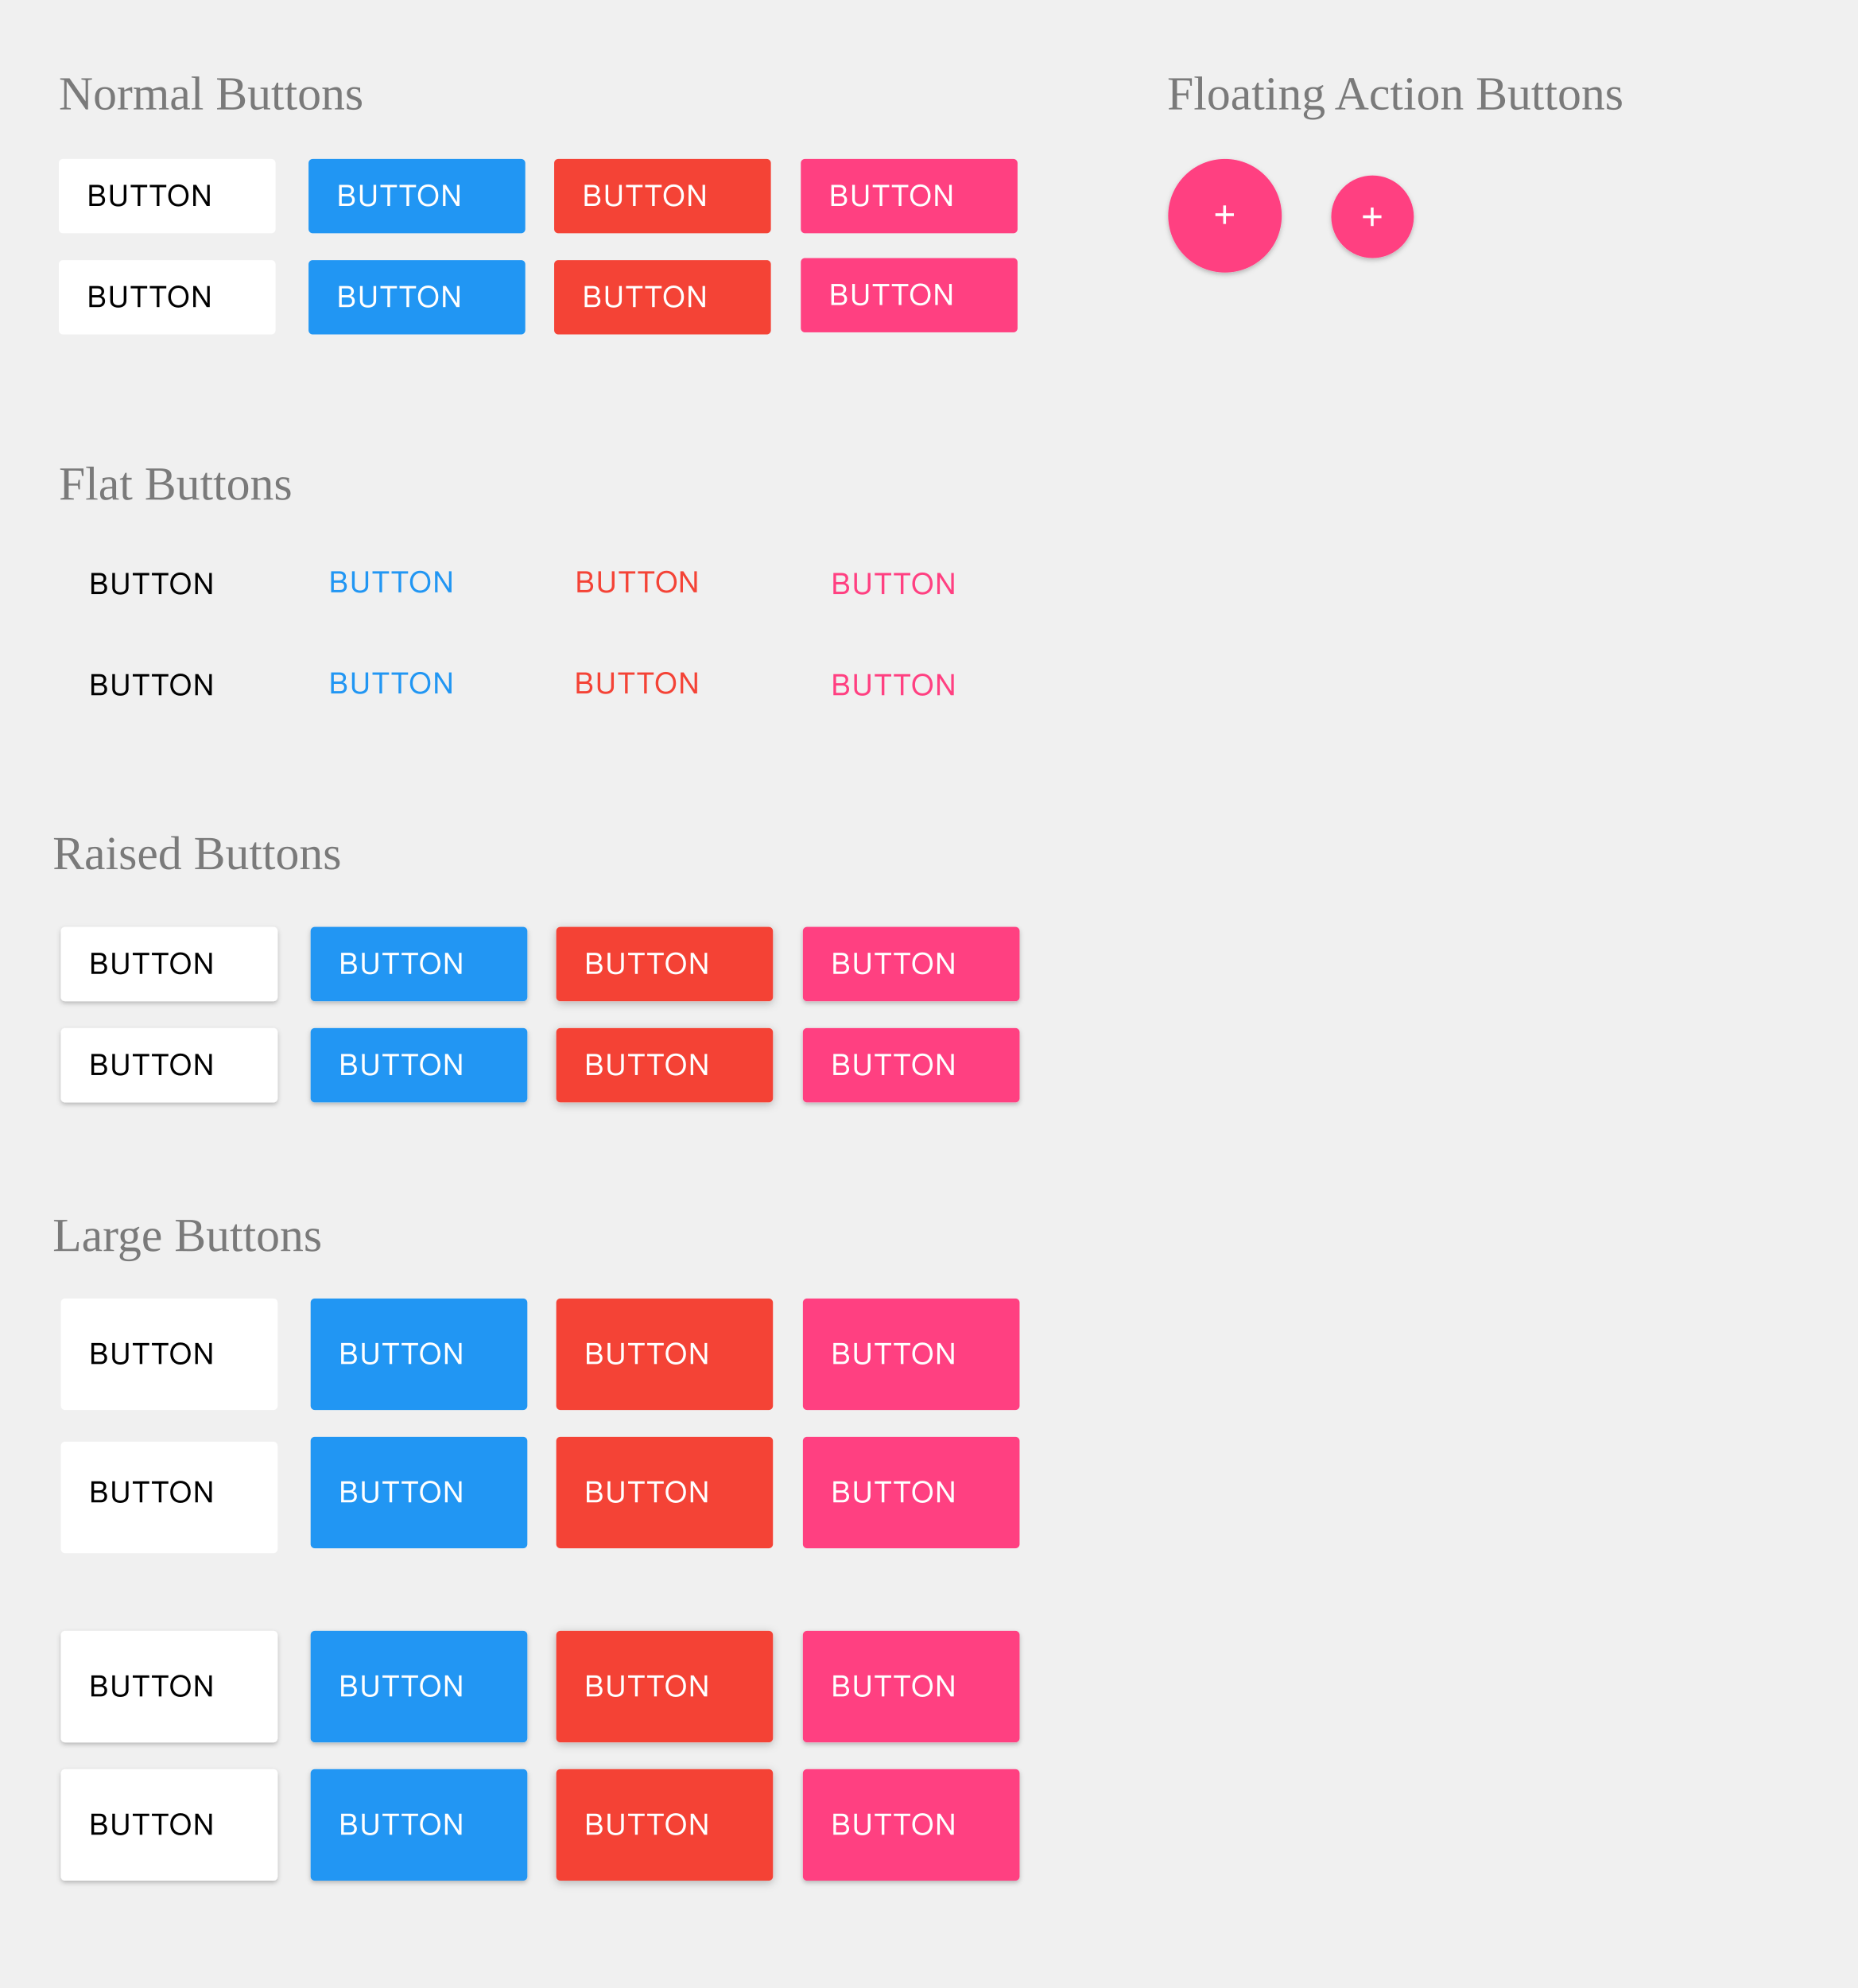
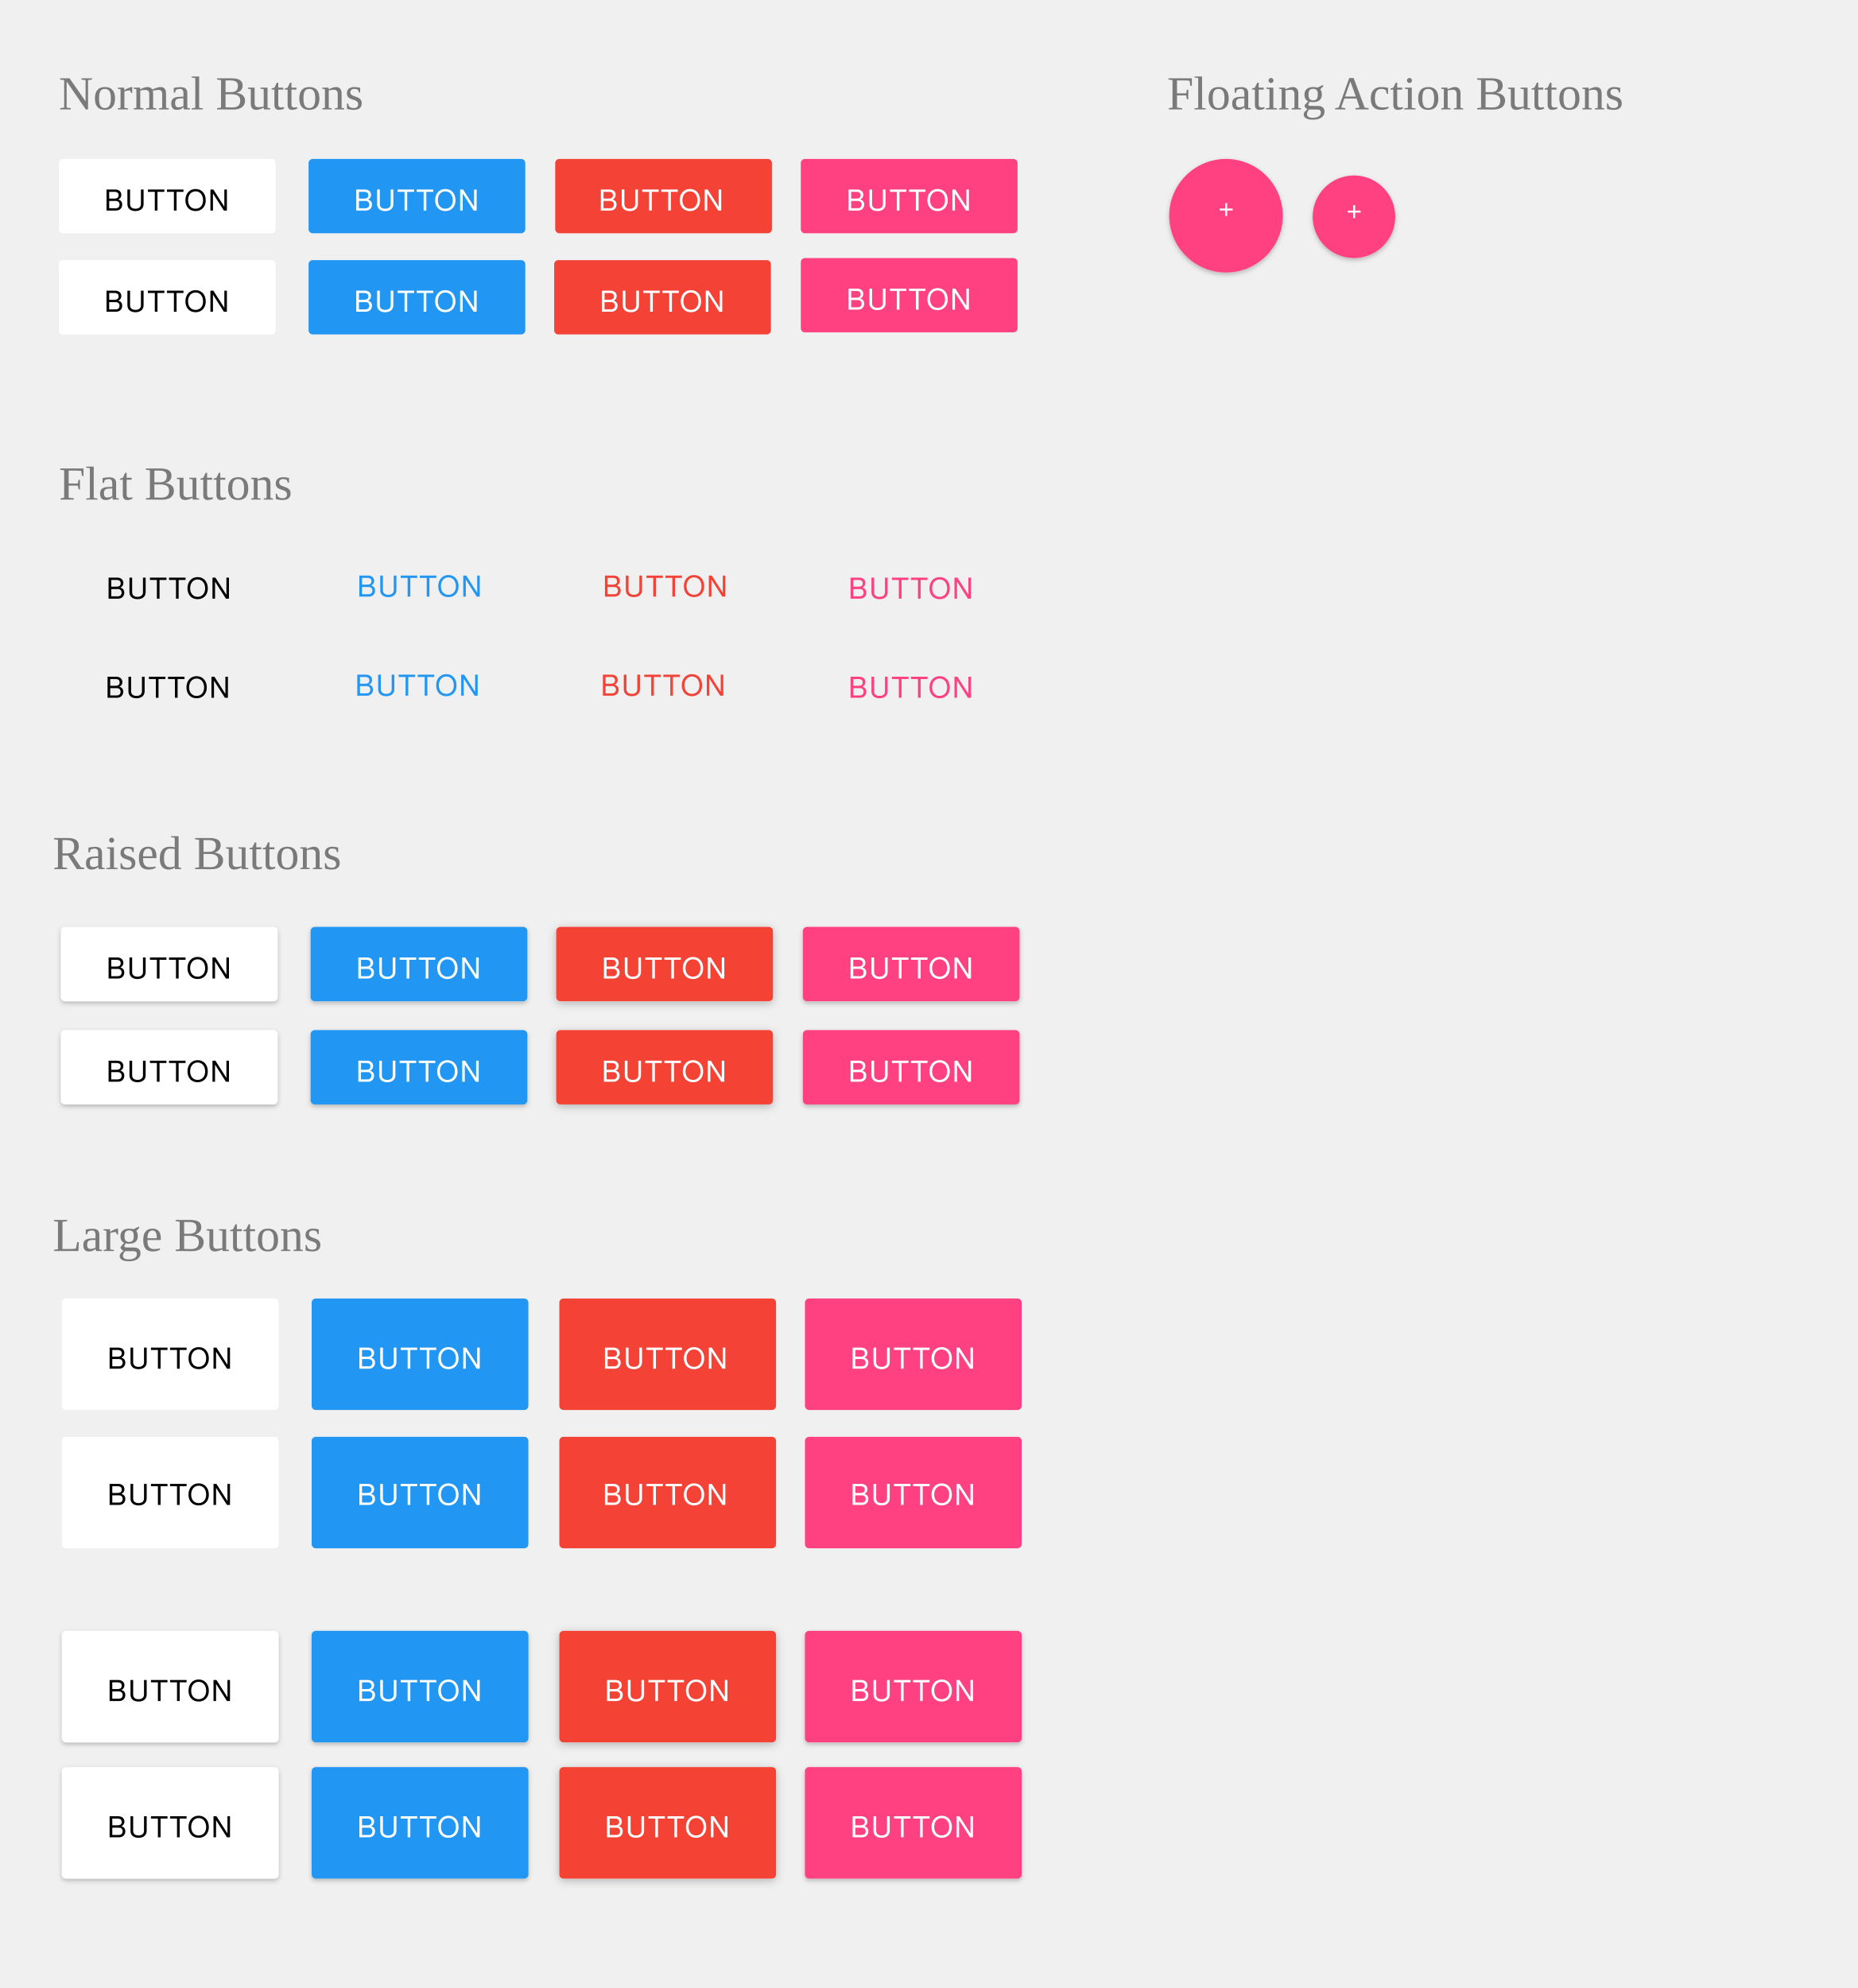
<svg xmlns="http://www.w3.org/2000/svg" width="900px" height="963px" viewBox="0 0 900 963" version="1.1">
  <defs>
    <filter x="-50%" y="-50%" width="200%" height="200%" filterUnits="objectBoundingBox" id="filter-1">
      <feOffset dx="0" dy="1" in="SourceAlpha" result="shadowOffsetOuter1" />
      <feGaussianBlur stdDeviation="1.5" in="shadowOffsetOuter1" result="shadowBlurOuter1" />
      <feColorMatrix values="0 0 0 0 0   0 0 0 0 0   0 0 0 0 0  0 0 0 0.084 0" in="shadowBlurOuter1" type="matrix" result="shadowMatrixOuter1" />
      <feOffset dx="0" dy="1" in="SourceAlpha" result="shadowOffsetOuter2" />
      <feGaussianBlur stdDeviation="1" in="shadowOffsetOuter2" result="shadowBlurOuter2" />
      <feColorMatrix values="0 0 0 0 0   0 0 0 0 0   0 0 0 0 0  0 0 0 0.168 0" in="shadowBlurOuter2" type="matrix" result="shadowMatrixOuter2" />
      <feMerge>
        <feMergeNode in="shadowMatrixOuter1" />
        <feMergeNode in="shadowMatrixOuter2" />
        <feMergeNode in="SourceGraphic" />
      </feMerge>
    </filter>
    <filter x="-50%" y="-50%" width="200%" height="200%" filterUnits="objectBoundingBox" id="filter-2">
      <feOffset dx="0" dy="1" in="SourceAlpha" result="shadowOffsetOuter1" />
      <feGaussianBlur stdDeviation="2" in="shadowOffsetOuter1" result="shadowBlurOuter1" />
      <feColorMatrix values="0 0 0 0 0   0 0 0 0 0   0 0 0 0 0  0 0 0 0.259 0" in="shadowBlurOuter1" type="matrix" result="shadowMatrixOuter1" />
      <feMerge>
        <feMergeNode in="shadowMatrixOuter1" />
        <feMergeNode in="SourceGraphic" />
      </feMerge>
    </filter>
    <filter x="-50%" y="-50%" width="200%" height="200%" filterUnits="objectBoundingBox" id="filter-3">
      <feOffset dx="0" dy="1" in="SourceAlpha" result="shadowOffsetOuter1" />
      <feGaussianBlur stdDeviation="1.5" in="shadowOffsetOuter1" result="shadowBlurOuter1" />
      <feColorMatrix values="0 0 0 0 0   0 0 0 0 0   0 0 0 0 0  0 0 0 0.084 0" in="shadowBlurOuter1" type="matrix" result="shadowMatrixOuter1" />
      <feOffset dx="0" dy="1" in="SourceAlpha" result="shadowOffsetOuter2" />
      <feGaussianBlur stdDeviation="1" in="shadowOffsetOuter2" result="shadowBlurOuter2" />
      <feColorMatrix values="0 0 0 0 0   0 0 0 0 0   0 0 0 0 0  0 0 0 0.168 0" in="shadowBlurOuter2" type="matrix" result="shadowMatrixOuter2" />
      <feMerge>
        <feMergeNode in="shadowMatrixOuter1" />
        <feMergeNode in="shadowMatrixOuter2" />
        <feMergeNode in="SourceGraphic" />
      </feMerge>
    </filter>
    <filter x="-50%" y="-50%" width="200%" height="200%" filterUnits="objectBoundingBox" id="filter-4">
      <feOffset dx="0" dy="1" in="SourceAlpha" result="shadowOffsetOuter1" />
      <feGaussianBlur stdDeviation="1.5" in="shadowOffsetOuter1" result="shadowBlurOuter1" />
      <feColorMatrix values="0 0 0 0 0   0 0 0 0 0   0 0 0 0 0  0 0 0 0.084 0" in="shadowBlurOuter1" type="matrix" result="shadowMatrixOuter1" />
      <feOffset dx="0" dy="1" in="SourceAlpha" result="shadowOffsetOuter2" />
      <feGaussianBlur stdDeviation="1" in="shadowOffsetOuter2" result="shadowBlurOuter2" />
      <feColorMatrix values="0 0 0 0 0   0 0 0 0 0   0 0 0 0 0  0 0 0 0.168 0" in="shadowBlurOuter2" type="matrix" result="shadowMatrixOuter2" />
      <feMerge>
        <feMergeNode in="shadowMatrixOuter1" />
        <feMergeNode in="shadowMatrixOuter2" />
        <feMergeNode in="SourceGraphic" />
      </feMerge>
    </filter>
    <filter x="-50%" y="-50%" width="200%" height="200%" filterUnits="objectBoundingBox" id="filter-5">
      <feOffset dx="0" dy="1" in="SourceAlpha" result="shadowOffsetOuter1" />
+       <feGaussianBlur stdDeviation="1.5" in="shadowOffsetOuter1" result="shadowBlurOuter1" />
+       <feColorMatrix values="0 0 0 0 0   0 0 0 0 0   0 0 0 0 0  0 0 0 0.084 0" in="shadowBlurOuter1" type="matrix" result="shadowMatrixOuter1" />
+       <feOffset dx="0" dy="1" in="SourceAlpha" result="shadowOffsetOuter2" />
+       <feGaussianBlur stdDeviation="1" in="shadowOffsetOuter2" result="shadowBlurOuter2" />
+       <feColorMatrix values="0 0 0 0 0   0 0 0 0 0   0 0 0 0 0  0 0 0 0.168 0" in="shadowBlurOuter2" type="matrix" result="shadowMatrixOuter2" />
+       <feMerge>
+         <feMergeNode in="shadowMatrixOuter1" />
+         <feMergeNode in="shadowMatrixOuter2" />
+         <feMergeNode in="SourceGraphic" />
+       </feMerge>
+     </filter>
+     <filter x="-50%" y="-50%" width="200%" height="200%" filterUnits="objectBoundingBox" id="filter-6">
+       <feOffset dx="0" dy="1" in="SourceAlpha" result="shadowOffsetOuter1" />
      <feGaussianBlur stdDeviation="2" in="shadowOffsetOuter1" result="shadowBlurOuter1" />
      <feColorMatrix values="0 0 0 0 0   0 0 0 0 0   0 0 0 0 0  0 0 0 0.259 0" in="shadowBlurOuter1" type="matrix" result="shadowMatrixOuter1" />
      <feMerge>
        <feMergeNode in="shadowMatrixOuter1" />
-         <feMergeNode in="SourceGraphic" />
-       </feMerge>
-     </filter>
-     <filter x="-50%" y="-50%" width="200%" height="200%" filterUnits="objectBoundingBox" id="filter-6">
-       <feOffset dx="0" dy="1" in="SourceAlpha" result="shadowOffsetOuter1" />
-       <feGaussianBlur stdDeviation="1.5" in="shadowOffsetOuter1" result="shadowBlurOuter1" />
-       <feColorMatrix values="0 0 0 0 0   0 0 0 0 0   0 0 0 0 0  0 0 0 0.084 0" in="shadowBlurOuter1" type="matrix" result="shadowMatrixOuter1" />
-       <feOffset dx="0" dy="1" in="SourceAlpha" result="shadowOffsetOuter2" />
-       <feGaussianBlur stdDeviation="1" in="shadowOffsetOuter2" result="shadowBlurOuter2" />
-       <feColorMatrix values="0 0 0 0 0   0 0 0 0 0   0 0 0 0 0  0 0 0 0.168 0" in="shadowBlurOuter2" type="matrix" result="shadowMatrixOuter2" />
-       <feMerge>
-         <feMergeNode in="shadowMatrixOuter1" />
-         <feMergeNode in="shadowMatrixOuter2" />
        <feMergeNode in="SourceGraphic" />
      </feMerge>
    </filter>
    <filter x="-50%" y="-50%" width="200%" height="200%" filterUnits="objectBoundingBox" id="filter-7">
      <feOffset dx="0" dy="1" in="SourceAlpha" result="shadowOffsetOuter1" />
      <feGaussianBlur stdDeviation="1.5" in="shadowOffsetOuter1" result="shadowBlurOuter1" />
      <feColorMatrix values="0 0 0 0 0   0 0 0 0 0   0 0 0 0 0  0 0 0 0.084 0" in="shadowBlurOuter1" type="matrix" result="shadowMatrixOuter1" />
      <feOffset dx="0" dy="1" in="SourceAlpha" result="shadowOffsetOuter2" />
      <feGaussianBlur stdDeviation="1" in="shadowOffsetOuter2" result="shadowBlurOuter2" />
      <feColorMatrix values="0 0 0 0 0   0 0 0 0 0   0 0 0 0 0  0 0 0 0.168 0" in="shadowBlurOuter2" type="matrix" result="shadowMatrixOuter2" />
      <feMerge>
        <feMergeNode in="shadowMatrixOuter1" />
        <feMergeNode in="shadowMatrixOuter2" />
        <feMergeNode in="SourceGraphic" />
      </feMerge>
    </filter>
    <filter x="-50%" y="-50%" width="200%" height="200%" filterUnits="objectBoundingBox" id="filter-8">
      <feOffset dx="0" dy="1" in="SourceAlpha" result="shadowOffsetOuter1" />
      <feGaussianBlur stdDeviation="1.5" in="shadowOffsetOuter1" result="shadowBlurOuter1" />
      <feColorMatrix values="0 0 0 0 0   0 0 0 0 0   0 0 0 0 0  0 0 0 0.084 0" in="shadowBlurOuter1" type="matrix" result="shadowMatrixOuter1" />
      <feOffset dx="0" dy="1" in="SourceAlpha" result="shadowOffsetOuter2" />
      <feGaussianBlur stdDeviation="1" in="shadowOffsetOuter2" result="shadowBlurOuter2" />
      <feColorMatrix values="0 0 0 0 0   0 0 0 0 0   0 0 0 0 0  0 0 0 0.168 0" in="shadowBlurOuter2" type="matrix" result="shadowMatrixOuter2" />
      <feMerge>
        <feMergeNode in="shadowMatrixOuter1" />
        <feMergeNode in="shadowMatrixOuter2" />
        <feMergeNode in="SourceGraphic" />
      </feMerge>
    </filter>
    <filter x="-50%" y="-50%" width="200%" height="200%" filterUnits="objectBoundingBox" id="filter-9">
      <feOffset dx="0" dy="1" in="SourceAlpha" result="shadowOffsetOuter1" />
      <feGaussianBlur stdDeviation="1.5" in="shadowOffsetOuter1" result="shadowBlurOuter1" />
      <feColorMatrix values="0 0 0 0 0   0 0 0 0 0   0 0 0 0 0  0 0 0 0.084 0" in="shadowBlurOuter1" type="matrix" result="shadowMatrixOuter1" />
      <feOffset dx="0" dy="1" in="SourceAlpha" result="shadowOffsetOuter2" />
      <feGaussianBlur stdDeviation="1" in="shadowOffsetOuter2" result="shadowBlurOuter2" />
      <feColorMatrix values="0 0 0 0 0   0 0 0 0 0   0 0 0 0 0  0 0 0 0.168 0" in="shadowBlurOuter2" type="matrix" result="shadowMatrixOuter2" />
      <feMerge>
        <feMergeNode in="shadowMatrixOuter1" />
        <feMergeNode in="shadowMatrixOuter2" />
        <feMergeNode in="SourceGraphic" />
      </feMerge>
    </filter>
    <filter x="-50%" y="-50%" width="200%" height="200%" filterUnits="objectBoundingBox" id="filter-10">
      <feOffset dx="0" dy="1" in="SourceAlpha" result="shadowOffsetOuter1" />
      <feGaussianBlur stdDeviation="2" in="shadowOffsetOuter1" result="shadowBlurOuter1" />
      <feColorMatrix values="0 0 0 0 0   0 0 0 0 0   0 0 0 0 0  0 0 0 0.259 0" in="shadowBlurOuter1" type="matrix" result="shadowMatrixOuter1" />
      <feMerge>
        <feMergeNode in="shadowMatrixOuter1" />
        <feMergeNode in="SourceGraphic" />
      </feMerge>
    </filter>
    <filter x="-50%" y="-50%" width="200%" height="200%" filterUnits="objectBoundingBox" id="filter-11">
      <feOffset dx="0" dy="1" in="SourceAlpha" result="shadowOffsetOuter1" />
      <feGaussianBlur stdDeviation="1.5" in="shadowOffsetOuter1" result="shadowBlurOuter1" />
      <feColorMatrix values="0 0 0 0 0   0 0 0 0 0   0 0 0 0 0  0 0 0 0.084 0" in="shadowBlurOuter1" type="matrix" result="shadowMatrixOuter1" />
      <feOffset dx="0" dy="1" in="SourceAlpha" result="shadowOffsetOuter2" />
      <feGaussianBlur stdDeviation="1" in="shadowOffsetOuter2" result="shadowBlurOuter2" />
      <feColorMatrix values="0 0 0 0 0   0 0 0 0 0   0 0 0 0 0  0 0 0 0.168 0" in="shadowBlurOuter2" type="matrix" result="shadowMatrixOuter2" />
      <feMerge>
        <feMergeNode in="shadowMatrixOuter1" />
        <feMergeNode in="shadowMatrixOuter2" />
        <feMergeNode in="SourceGraphic" />
      </feMerge>
    </filter>
    <filter x="-50%" y="-50%" width="200%" height="200%" filterUnits="objectBoundingBox" id="filter-12">
      <feOffset dx="0" dy="1" in="SourceAlpha" result="shadowOffsetOuter1" />
      <feGaussianBlur stdDeviation="1.5" in="shadowOffsetOuter1" result="shadowBlurOuter1" />
      <feColorMatrix values="0 0 0 0 0   0 0 0 0 0   0 0 0 0 0  0 0 0 0.084 0" in="shadowBlurOuter1" type="matrix" result="shadowMatrixOuter1" />
      <feOffset dx="0" dy="1" in="SourceAlpha" result="shadowOffsetOuter2" />
      <feGaussianBlur stdDeviation="1" in="shadowOffsetOuter2" result="shadowBlurOuter2" />
      <feColorMatrix values="0 0 0 0 0   0 0 0 0 0   0 0 0 0 0  0 0 0 0.168 0" in="shadowBlurOuter2" type="matrix" result="shadowMatrixOuter2" />
      <feMerge>
        <feMergeNode in="shadowMatrixOuter1" />
        <feMergeNode in="shadowMatrixOuter2" />
        <feMergeNode in="SourceGraphic" />
      </feMerge>
    </filter>
    <filter x="-50%" y="-50%" width="200%" height="200%" filterUnits="objectBoundingBox" id="filter-13">
      <feOffset dx="0" dy="1" in="SourceAlpha" result="shadowOffsetOuter1" />
      <feGaussianBlur stdDeviation="1.5" in="shadowOffsetOuter1" result="shadowBlurOuter1" />
      <feColorMatrix values="0 0 0 0 0   0 0 0 0 0   0 0 0 0 0  0 0 0 0.084 0" in="shadowBlurOuter1" type="matrix" result="shadowMatrixOuter1" />
      <feOffset dx="0" dy="1" in="SourceAlpha" result="shadowOffsetOuter2" />
      <feGaussianBlur stdDeviation="1" in="shadowOffsetOuter2" result="shadowBlurOuter2" />
      <feColorMatrix values="0 0 0 0 0   0 0 0 0 0   0 0 0 0 0  0 0 0 0.168 0" in="shadowBlurOuter2" type="matrix" result="shadowMatrixOuter2" />
      <feMerge>
        <feMergeNode in="shadowMatrixOuter1" />
        <feMergeNode in="shadowMatrixOuter2" />
        <feMergeNode in="SourceGraphic" />
      </feMerge>
    </filter>
    <filter x="-50%" y="-50%" width="200%" height="200%" filterUnits="objectBoundingBox" id="filter-14">
      <feOffset dx="0" dy="1" in="SourceAlpha" result="shadowOffsetOuter1" />
      <feGaussianBlur stdDeviation="2" in="shadowOffsetOuter1" result="shadowBlurOuter1" />
      <feColorMatrix values="0 0 0 0 0   0 0 0 0 0   0 0 0 0 0  0 0 0 0.259 0" in="shadowBlurOuter1" type="matrix" result="shadowMatrixOuter1" />
      <feMerge>
        <feMergeNode in="shadowMatrixOuter1" />
        <feMergeNode in="SourceGraphic" />
      </feMerge>
    </filter>
    <filter x="-50%" y="-50%" width="200%" height="200%" filterUnits="objectBoundingBox" id="filter-15">
      <feOffset dx="0" dy="1" in="SourceAlpha" result="shadowOffsetOuter1" />
      <feGaussianBlur stdDeviation="1.5" in="shadowOffsetOuter1" result="shadowBlurOuter1" />
      <feColorMatrix values="0 0 0 0 0   0 0 0 0 0   0 0 0 0 0  0 0 0 0.084 0" in="shadowBlurOuter1" type="matrix" result="shadowMatrixOuter1" />
      <feOffset dx="0" dy="1" in="SourceAlpha" result="shadowOffsetOuter2" />
      <feGaussianBlur stdDeviation="1" in="shadowOffsetOuter2" result="shadowBlurOuter2" />
      <feColorMatrix values="0 0 0 0 0   0 0 0 0 0   0 0 0 0 0  0 0 0 0.168 0" in="shadowBlurOuter2" type="matrix" result="shadowMatrixOuter2" />
      <feMerge>
        <feMergeNode in="shadowMatrixOuter1" />
        <feMergeNode in="shadowMatrixOuter2" />
        <feMergeNode in="SourceGraphic" />
      </feMerge>
    </filter>
    <filter x="-50%" y="-50%" width="200%" height="200%" filterUnits="objectBoundingBox" id="filter-16">
      <feOffset dx="0" dy="1" in="SourceAlpha" result="shadowOffsetOuter1" />
      <feGaussianBlur stdDeviation="1.5" in="shadowOffsetOuter1" result="shadowBlurOuter1" />
      <feColorMatrix values="0 0 0 0 0   0 0 0 0 0   0 0 0 0 0  0 0 0 0.084 0" in="shadowBlurOuter1" type="matrix" result="shadowMatrixOuter1" />
      <feOffset dx="0" dy="1" in="SourceAlpha" result="shadowOffsetOuter2" />
      <feGaussianBlur stdDeviation="1" in="shadowOffsetOuter2" result="shadowBlurOuter2" />
      <feColorMatrix values="0 0 0 0 0   0 0 0 0 0   0 0 0 0 0  0 0 0 0.168 0" in="shadowBlurOuter2" type="matrix" result="shadowMatrixOuter2" />
      <feMerge>
        <feMergeNode in="shadowMatrixOuter1" />
        <feMergeNode in="shadowMatrixOuter2" />
        <feMergeNode in="SourceGraphic" />
      </feMerge>
    </filter>
    <filter x="-50%" y="-50%" width="200%" height="200%" filterUnits="objectBoundingBox" id="filter-17">
      <feOffset dx="0" dy="1" in="SourceAlpha" result="shadowOffsetOuter1" />
      <feGaussianBlur stdDeviation="1.5" in="shadowOffsetOuter1" result="shadowBlurOuter1" />
      <feColorMatrix values="0 0 0 0 0   0 0 0 0 0   0 0 0 0 0  0 0 0 0.084 0" in="shadowBlurOuter1" type="matrix" result="shadowMatrixOuter1" />
      <feOffset dx="0" dy="1" in="SourceAlpha" result="shadowOffsetOuter2" />
      <feGaussianBlur stdDeviation="1" in="shadowOffsetOuter2" result="shadowBlurOuter2" />
      <feColorMatrix values="0 0 0 0 0   0 0 0 0 0   0 0 0 0 0  0 0 0 0.168 0" in="shadowBlurOuter2" type="matrix" result="shadowMatrixOuter2" />
      <feMerge>
        <feMergeNode in="shadowMatrixOuter1" />
        <feMergeNode in="shadowMatrixOuter2" />
        <feMergeNode in="SourceGraphic" />
      </feMerge>
    </filter>
    <filter x="-50%" y="-50%" width="200%" height="200%" filterUnits="objectBoundingBox" id="filter-18">
      <feOffset dx="0" dy="1" in="SourceAlpha" result="shadowOffsetOuter1" />
      <feGaussianBlur stdDeviation="1.5" in="shadowOffsetOuter1" result="shadowBlurOuter1" />
      <feColorMatrix values="0 0 0 0 0   0 0 0 0 0   0 0 0 0 0  0 0 0 0.084 0" in="shadowBlurOuter1" type="matrix" result="shadowMatrixOuter1" />
      <feOffset dx="0" dy="1" in="SourceAlpha" result="shadowOffsetOuter2" />
      <feGaussianBlur stdDeviation="1" in="shadowOffsetOuter2" result="shadowBlurOuter2" />
      <feColorMatrix values="0 0 0 0 0   0 0 0 0 0   0 0 0 0 0  0 0 0 0.168 0" in="shadowBlurOuter2" type="matrix" result="shadowMatrixOuter2" />
      <feMerge>
        <feMergeNode in="shadowMatrixOuter1" />
        <feMergeNode in="shadowMatrixOuter2" />
        <feMergeNode in="SourceGraphic" />
      </feMerge>
    </filter>
  </defs>
  <g id="Shared-Components" stroke="none" stroke-width="1" fill="none" fill-rule="evenodd">
    <g id="Buttons">
-       <g id="MUI-&gt;-btn-raised-accent-[large]-(disabled)" transform="translate(389, 857)">
+       <g id="MUI-&gt;-btn-raised-accent-[large]-(disabled)" transform="translate(390, 856)">
        <rect id="Button-background" fill="#FF4081" filter="url(#filter-1)" x="0" y="0" width="105" height="54" rx="2" />
        <text id="BUTTON" font-family="Helvetica Neue" font-size="14" font-weight="420" line-spacing="14" letter-spacing="0.7" fill="#FFFFFF">
-           <tspan x="13.678" y="31.76">BUTTON</tspan>
-         </text>
-       </g>
-       <g id="MUI-&gt;-btn-raised-danger-[large]-(disabled)" transform="translate(269.5, 857)">
+           <tspan x="22" y="34">BUTTON</tspan>
+         </text>
+       </g>
+       <g id="MUI-&gt;-btn-raised-danger-[large]-(disabled)" transform="translate(271, 856)">
        <rect id="Button-background" fill="#F44336" filter="url(#filter-2)" x="0" y="0" width="105" height="54" rx="2" />
        <text id="BUTTON" font-family="Helvetica Neue" font-size="14" font-weight="420" line-spacing="14" letter-spacing="0.7" fill="#FFFFFF">
-           <tspan x="13.678" y="31.76">BUTTON</tspan>
-         </text>
-       </g>
-       <g id="MUI-&gt;-btn-raised-primary-[large]-(disabled)" transform="translate(150.5, 857)">
+           <tspan x="22" y="34">BUTTON</tspan>
+         </text>
+       </g>
+       <g id="MUI-&gt;-btn-raised-primary-[large]-(disabled)" transform="translate(151, 856)">
        <rect id="Button-background" fill="#2196F3" filter="url(#filter-3)" x="0" y="0" width="105" height="54" rx="2" />
        <text id="BUTTON" font-family="Helvetica Neue" font-size="14" font-weight="420" line-spacing="14" letter-spacing="0.7" fill="#FFFFFF">
-           <tspan x="13.678" y="31.76">BUTTON</tspan>
-         </text>
-       </g>
-       <g id="MUI-&gt;-btn-raised-default-[large]-(disabled)" transform="translate(29.5, 857)">
+           <tspan x="22" y="34">BUTTON</tspan>
+         </text>
+       </g>
+       <g id="MUI-&gt;-btn-raised-default-[large]-(disabled)" transform="translate(30, 856)">
        <rect id="Button-background" fill="#FFFFFF" filter="url(#filter-4)" x="0" y="0" width="105" height="54" rx="2" />
        <text id="BUTTON" font-family="Helvetica Neue" font-size="14" font-weight="420" line-spacing="14" letter-spacing="0.7" fill="#000000">
-           <tspan x="13.678" y="31.76">BUTTON</tspan>
-         </text>
-       </g>
-       <g id="MUI-&gt;-btn-raised-danger-[large]" transform="translate(269.5, 790)">
-         <rect id="Button-background" fill="#F44336" filter="url(#filter-5)" x="0" y="0" width="105" height="54" rx="2" />
-         <text id="BUTTON" font-family="Helvetica Neue" font-size="14" font-weight="420" line-spacing="14" letter-spacing="0.7" fill="#FFFFFF">
-           <tspan x="13.678" y="31.76">BUTTON</tspan>
-         </text>
-       </g>
-       <g id="MUI-&gt;-btn-raised-accent-[large]" transform="translate(389, 790)">
-         <rect id="Button-background" fill="#FF4081" filter="url(#filter-6)" x="0" y="0" width="105" height="54" rx="2" />
-         <text id="BUTTON" font-family="Helvetica Neue" font-size="14" font-weight="420" line-spacing="14" letter-spacing="0.7" fill="#FFFFFF">
-           <tspan x="13.678" y="31.76">BUTTON</tspan>
-         </text>
-       </g>
-       <g id="MUI-&gt;-btn-raised-primary-[large]" transform="translate(150.5, 790)">
+           <tspan x="22" y="34">BUTTON</tspan>
+         </text>
+       </g>
+       <g id="MUI-&gt;-btn-raised-accent-[large]" transform="translate(390, 790)">
+         <rect id="Button-background" fill="#FF4081" filter="url(#filter-5)" x="0" y="0" width="105" height="54" rx="2" />
+         <text id="BUTTON" font-family="Helvetica Neue" font-size="14" font-weight="420" line-spacing="14" letter-spacing="0.7" fill="#FFFFFF">
+           <tspan x="22" y="34">BUTTON</tspan>
+         </text>
+       </g>
+       <g id="MUI-&gt;-btn-raised-danger-[large]" transform="translate(271, 790)">
+         <rect id="Button-background" fill="#F44336" filter="url(#filter-6)" x="0" y="0" width="105" height="54" rx="2" />
+         <text id="BUTTON" font-family="Helvetica Neue" font-size="14" font-weight="420" line-spacing="14" letter-spacing="0.7" fill="#FFFFFF">
+           <tspan x="22" y="34">BUTTON</tspan>
+         </text>
+       </g>
+       <g id="MUI-&gt;-btn-raised-primary-[large]" transform="translate(151, 790)">
        <rect id="Button-background" fill="#2196F3" filter="url(#filter-7)" x="0" y="0" width="105" height="54" rx="2" />
        <text id="BUTTON" font-family="Helvetica Neue" font-size="14" font-weight="420" line-spacing="14" letter-spacing="0.7" fill="#FFFFFF">
-           <tspan x="13.678" y="31.76">BUTTON</tspan>
-         </text>
-       </g>
-       <g id="MUI-&gt;-btn-raised-default-[large]" transform="translate(29.5, 790)">
+           <tspan x="22" y="34">BUTTON</tspan>
+         </text>
+       </g>
+       <g id="MUI-&gt;-btn-raised-default-[large]" transform="translate(30, 790)">
        <rect id="Button-background" fill="#FFFFFF" filter="url(#filter-8)" x="0" y="0" width="105" height="54" rx="2" />
        <text id="BUTTON" font-family="Helvetica Neue" font-size="14" font-weight="420" line-spacing="14" letter-spacing="0.7" fill="#000000">
-           <tspan x="13.678" y="31.76">BUTTON</tspan>
-         </text>
-       </g>
-       <g id="MUI-&gt;-btn-accent-[large]-(disabled)" transform="translate(389, 696)">
+           <tspan x="22" y="34">BUTTON</tspan>
+         </text>
+       </g>
+       <g id="MUI-&gt;-btn-accent-[large]-(disabled)" transform="translate(390, 696)">
        <rect id="Button-background" fill="#FF4081" x="0" y="0" width="105" height="54" rx="2" />
        <text id="BUTTON" font-family="Helvetica Neue" font-size="14" font-weight="420" line-spacing="14" letter-spacing="0.7" fill="#FFFFFF">
-           <tspan x="13.678" y="31.76">BUTTON</tspan>
-         </text>
-       </g>
-       <g id="MUI-&gt;-btn-danger-[large]-(disabled)" transform="translate(269.5, 696)">
+           <tspan x="22" y="33">BUTTON</tspan>
+         </text>
+       </g>
+       <g id="MUI-&gt;-btn-danger-[large]-(disabled)" transform="translate(271, 696)">
        <rect id="Button-background" fill="#F44336" x="0" y="0" width="105" height="54" rx="2" />
        <text id="BUTTON" font-family="Helvetica Neue" font-size="14" font-weight="420" line-spacing="14" letter-spacing="0.7" fill="#FFFFFF">
-           <tspan x="13.678" y="31.76">BUTTON</tspan>
-         </text>
-       </g>
-       <g id="MUI-&gt;-btn-primary-[large]-(disabled)" transform="translate(150.5, 696)">
+           <tspan x="21" y="33">BUTTON</tspan>
+         </text>
+       </g>
+       <g id="MUI-&gt;-btn-primary-[large]-(disabled)" transform="translate(151, 696)">
        <rect id="Button-background" fill="#2196F3" x="0" y="0" width="105" height="54" rx="2" />
        <text id="BUTTON" font-family="Helvetica Neue" font-size="14" font-weight="420" line-spacing="14" letter-spacing="0.7" fill="#FFFFFF">
-           <tspan x="13.678" y="31.76">BUTTON</tspan>
-         </text>
-       </g>
-       <g id="MUI-&gt;-btn-default-[large]-(disabled)" transform="translate(29.5, 698)">
-         <rect id="Button-background" fill="#FFFFFF" x="0" y="0.381" width="105" height="54" rx="2" />
-         <text id="BUTTON" font-family="Helvetica Neue" font-size="14" font-weight="420" line-spacing="14" letter-spacing="0.7" fill="#000000">
-           <tspan x="13.678" y="29.76">BUTTON</tspan>
-         </text>
-       </g>
-       <g id="MUI-&gt;-btn-accent-[large]" transform="translate(389, 629)">
+           <tspan x="22" y="33">BUTTON</tspan>
+         </text>
+       </g>
+       <g id="MUI-&gt;-btn-default-[large]-(disabled)" transform="translate(30, 696)">
+         <rect id="Button-background" fill="#FFFFFF" x="0" y="0" width="105" height="54" rx="2" />
+         <text id="BUTTON" font-family="Helvetica Neue" font-size="14" font-weight="420" line-spacing="14" letter-spacing="0.7" fill="#000000">
+           <tspan x="22" y="33">BUTTON</tspan>
+         </text>
+       </g>
+       <g id="MUI-&gt;-btn-accent-[large]" transform="translate(390, 629)">
        <rect id="Button-background" fill="#FF4081" x="0" y="0" width="105" height="54" rx="2" />
        <text id="BUTTON" font-family="Helvetica Neue" font-size="14" font-weight="420" line-spacing="14" letter-spacing="0.7" fill="#FFFFFF">
-           <tspan x="13.678" y="31.76">BUTTON</tspan>
-         </text>
-       </g>
-       <g id="MUI-&gt;-btn-danger-[large]" transform="translate(269.5, 629)">
+           <tspan x="22" y="34">BUTTON</tspan>
+         </text>
+       </g>
+       <g id="MUI-&gt;-btn-danger-[large]" transform="translate(271, 629)">
        <rect id="Button-background" fill="#F44336" x="0" y="0" width="105" height="54" rx="2" />
        <text id="BUTTON" font-family="Helvetica Neue" font-size="14" font-weight="420" line-spacing="14" letter-spacing="0.7" fill="#FFFFFF">
-           <tspan x="13.678" y="31.76">BUTTON</tspan>
-         </text>
-       </g>
-       <g id="MUI-&gt;-btn-primary-[large]" transform="translate(150.5, 629)">
+           <tspan x="21" y="34">BUTTON</tspan>
+         </text>
+       </g>
+       <g id="MUI-&gt;-btn-primary-[large]" transform="translate(151, 629)">
        <rect id="Button-background" fill="#2196F3" x="0" y="0" width="105" height="54" rx="2" />
        <text id="BUTTON" font-family="Helvetica Neue" font-size="14" font-weight="420" line-spacing="14" letter-spacing="0.7" fill="#FFFFFF">
-           <tspan x="13.678" y="31.76">BUTTON</tspan>
-         </text>
-       </g>
-       <g id="MUI-&gt;-btn-default-[large]" transform="translate(29.5, 629)">
+           <tspan x="22" y="34">BUTTON</tspan>
+         </text>
+       </g>
+       <g id="MUI-&gt;-btn-default-[large]" transform="translate(30, 629)">
        <rect id="Button-background" fill="#FFFFFF" x="0" y="0" width="105" height="54" rx="2" />
        <text id="BUTTON" font-family="Helvetica Neue" font-size="14" font-weight="420" line-spacing="14" letter-spacing="0.7" fill="#000000">
-           <tspan x="13.678" y="31.76">BUTTON</tspan>
-         </text>
-       </g>
-       <g id="MUI-&gt;-btn-raised-accent-(disabled)" transform="translate(389, 498)">
+           <tspan x="22" y="34">BUTTON</tspan>
+         </text>
+       </g>
+       <g id="MUI-&gt;-btn-raised-accent-(disabled)" transform="translate(389, 499)">
        <rect id="Button-background" fill="#FF4081" filter="url(#filter-9)" x="0" y="0" width="105" height="36" rx="2" />
        <text id="BUTTON" font-family="Helvetica Neue" font-size="14" font-weight="420" line-spacing="14" letter-spacing="0.7" fill="#FFFFFF">
-           <tspan x="13.678" y="22.76">BUTTON</tspan>
-         </text>
-       </g>
-       <g id="MUI-&gt;-btn-raised-danger-(disabled)" transform="translate(269.5, 498)">
+           <tspan x="22" y="25">BUTTON</tspan>
+         </text>
+       </g>
+       <g id="MUI-&gt;-btn-raised-danger-(disabled)" transform="translate(269.5, 499)">
        <rect id="Button-background" fill="#F44336" filter="url(#filter-10)" x="0" y="0" width="105" height="36" rx="2" />
        <text id="BUTTON" font-family="Helvetica Neue" font-size="14" font-weight="420" line-spacing="14" letter-spacing="0.7" fill="#FFFFFF">
-           <tspan x="13.678" y="22.76">BUTTON</tspan>
-         </text>
-       </g>
-       <g id="MUI-&gt;-btn-raised-primary-(disabled)" transform="translate(150.5, 498)">
+           <tspan x="22" y="25">BUTTON</tspan>
+         </text>
+       </g>
+       <g id="MUI-&gt;-btn-raised-primary-(disabled)" transform="translate(150.5, 499)">
        <rect id="Button-background" fill="#2196F3" filter="url(#filter-11)" x="0" y="0" width="105" height="36" rx="2" />
        <text id="BUTTON" font-family="Helvetica Neue" font-size="14" font-weight="420" line-spacing="14" letter-spacing="0.7" fill="#FFFFFF">
-           <tspan x="13.678" y="22.76">BUTTON</tspan>
-         </text>
-       </g>
-       <g id="MUI-&gt;-btn-raised-default-(disabled)" transform="translate(29.5, 498)">
+           <tspan x="22" y="25">BUTTON</tspan>
+         </text>
+       </g>
+       <g id="MUI-&gt;-btn-raised-default-(disabled)" transform="translate(29.5, 499)">
        <rect id="Button-background" fill="#FFFFFF" filter="url(#filter-12)" x="0" y="0" width="105" height="36" rx="2" />
        <text id="BUTTON" font-family="Helvetica Neue" font-size="14" font-weight="420" line-spacing="14" letter-spacing="0.7" fill="#000000">
-           <tspan x="13.678" y="22.76">BUTTON</tspan>
+           <tspan x="22" y="25">BUTTON</tspan>
        </text>
      </g>
      <g id="MUI-&gt;-btn-raised-accent" transform="translate(389, 449)">
        <rect id="Button-background" fill="#FF4081" filter="url(#filter-13)" x="0" y="0" width="105" height="36" rx="2" />
        <text id="BUTTON" font-family="Helvetica Neue" font-size="14" font-weight="420" line-spacing="14" letter-spacing="0.7" fill="#FFFFFF">
-           <tspan x="13.678" y="22.76">BUTTON</tspan>
+           <tspan x="22" y="25">BUTTON</tspan>
        </text>
      </g>
      <g id="MUI-&gt;-btn-raised-danger" transform="translate(269.5, 449)">
        <rect id="Button-background" fill="#F44336" filter="url(#filter-14)" x="0" y="0" width="105" height="36" rx="2" />
-         <text id="BUTTON-3" font-family="Helvetica Neue" font-size="14" font-weight="420" line-spacing="14" letter-spacing="0.7" fill="#FFFFFF">
-           <tspan x="13.678" y="22.76">BUTTON</tspan>
+         <text id="BUTTON" font-family="Helvetica Neue" font-size="14" font-weight="420" line-spacing="14" letter-spacing="0.7" fill="#FFFFFF">
+           <tspan x="22" y="25">BUTTON</tspan>
        </text>
      </g>
      <g id="MUI-&gt;-btn-raised-primary" transform="translate(150.5, 449)">
        <rect id="Button-background" fill="#2196F3" filter="url(#filter-15)" x="0" y="0" width="105" height="36" rx="2" />
        <text id="BUTTON" font-family="Helvetica Neue" font-size="14" font-weight="420" line-spacing="14" letter-spacing="0.7" fill="#FFFFFF">
-           <tspan x="13.678" y="22.76">BUTTON</tspan>
+           <tspan x="22" y="25">BUTTON</tspan>
        </text>
      </g>
      <g id="MUI-&gt;-btn-raised-default" transform="translate(29.5, 449)">
        <rect id="Button-background" fill="#FFFFFF" filter="url(#filter-16)" x="0" y="0" width="105" height="36" rx="2" />
        <text id="BUTTON" font-family="Helvetica Neue" font-size="14" font-weight="420" line-spacing="14" letter-spacing="0.7" fill="#000000">
-           <tspan x="13.678" y="22.76">BUTTON</tspan>
-         </text>
-       </g>
-       <g id="MUI-&gt;-btn-flat-accent-(disabled)" transform="translate(389, 314)">
+           <tspan x="22" y="25">BUTTON</tspan>
+         </text>
+       </g>
+       <g id="MUI-&gt;-btn-flat-accent-(disabled)" transform="translate(389, 313)">
        <rect id="Button-background" x="0" y="0" width="105" height="36" rx="2" />
        <text id="BUTTON" font-family="Helvetica Neue" font-size="14" font-weight="420" line-spacing="14" letter-spacing="0.7" fill="#FF4081">
-           <tspan x="13.678" y="22.76">BUTTON</tspan>
-         </text>
-       </g>
-       <g id="MUI-&gt;-btn-flat-danger-(disabled)" transform="translate(269.5, 314)">
+           <tspan x="22" y="25">BUTTON</tspan>
+         </text>
+       </g>
+       <g id="MUI-&gt;-btn-flat-danger-(disabled)" transform="translate(269, 313)">
        <rect id="Button-background" x="0" y="0" width="105" height="36" rx="2" />
        <text id="BUTTON" font-family="Helvetica Neue" font-size="14" font-weight="normal" line-spacing="14" letter-spacing="0.7" fill="#F44336">
-           <tspan x="8.827" y="21.922">BUTTON</tspan>
-         </text>
-       </g>
-       <g id="MUI-&gt;-btn-flat-primary-(disabled)" transform="translate(150.5, 314)">
+           <tspan x="22" y="24">BUTTON</tspan>
+         </text>
+       </g>
+       <g id="MUI-&gt;-btn-flat-primary-(disabled)" transform="translate(150, 313)">
        <rect id="Button-background" x="0" y="0" width="105" height="36" rx="2" />
        <text id="BUTTON" font-family="Helvetica Neue" font-size="14" font-weight="normal" line-spacing="14" letter-spacing="0.7" fill="#2196F3">
-           <tspan x="8.827" y="21.922">BUTTON</tspan>
-         </text>
-       </g>
-       <g id="MUI-&gt;-btn-flat-default-(disabled)" transform="translate(29.5, 314)">
-         <rect id="Button-background" x="0" y="0" width="105" height="36" rx="2" />
-         <text id="BUTTON" font-family="Helvetica Neue" font-size="14" font-weight="420" line-spacing="14" letter-spacing="0.7" fill="#000000">
-           <tspan x="13.678" y="22.76">BUTTON</tspan>
+           <tspan x="22" y="24">BUTTON</tspan>
+         </text>
+       </g>
+       <g id="MUI-&gt;-btn-flat-default-(disabled)" transform="translate(29, 313)">
+         <rect id="Button-background" x="0" y="0" width="105" height="36" rx="2" />
+         <text id="BUTTON" font-family="Helvetica Neue" font-size="14" font-weight="420" line-spacing="14" letter-spacing="0.7" fill="#000000">
+           <tspan x="22" y="25">BUTTON</tspan>
        </text>
      </g>
      <g id="MUI-&gt;-btn-flat-accent" transform="translate(389, 265)">
        <rect id="Button-background" x="0" y="0" width="105" height="36" rx="2" />
        <text id="BUTTON" font-family="Helvetica Neue" font-size="14" font-weight="420" line-spacing="14" letter-spacing="0.7" fill="#FF4081">
-           <tspan x="13.678" y="22.76">BUTTON</tspan>
-         </text>
-       </g>
-       <g id="MUI-&gt;-btn-flat-danger" transform="translate(269.5, 265)">
+           <tspan x="22" y="25">BUTTON</tspan>
+         </text>
+       </g>
+       <g id="MUI-&gt;-btn-flat-danger" transform="translate(270, 265)">
        <rect id="Button-background" x="0" y="0" width="105" height="36" rx="2" />
        <text id="BUTTON" font-family="Helvetica Neue" font-size="14" font-weight="normal" line-spacing="14" letter-spacing="0.7" fill="#F44336">
-           <tspan x="9.177" y="21.922">BUTTO</tspan>
-           <tspan x="59.087" y="21.922">N</tspan>
-         </text>
-       </g>
-       <g id="MUI-&gt;-btn-flat-primary" transform="translate(150.5, 265)">
+           <tspan x="22" y="24">BUTTON</tspan>
+         </text>
+       </g>
+       <g id="MUI-&gt;-btn-flat-primary" transform="translate(151, 265)">
        <rect id="Button-background" x="0" y="0" width="105" height="36" rx="2" />
        <text id="BUTTON" font-family="Helvetica Neue" font-size="14" font-weight="normal" line-spacing="14" letter-spacing="0.7" fill="#2196F3">
-           <tspan x="8.827" y="21.922">BUTTON</tspan>
+           <tspan x="22" y="24">BUTTON</tspan>
        </text>
      </g>
      <g id="MUI-&gt;-btn-flat-default" transform="translate(29.5, 265)">
        <rect id="Button-background" x="0" y="0" width="105" height="36" rx="2" />
        <text id="BUTTON" font-family="Helvetica Neue" font-size="14" font-weight="420" line-spacing="14" letter-spacing="0.7" fill="#000000">
-           <tspan x="13.678" y="22.76">BUTTON</tspan>
+           <tspan x="22" y="25">BUTTON</tspan>
        </text>
      </g>
      <g id="MUI-&gt;-btn-accent-(disabled)" transform="translate(388, 125)">
        <rect id="Button-background" fill="#FF4081" x="0" y="0" width="105" height="36" rx="2" />
        <text id="BUTTON" font-family="Helvetica Neue" font-size="14" font-weight="420" line-spacing="14" letter-spacing="0.7" fill="#FFFFFF">
-           <tspan x="13.678" y="22.76">BUTTON</tspan>
+           <tspan x="22" y="25">BUTTON</tspan>
        </text>
      </g>
      <g id="MUI-&gt;-btn-danger-(disabled)" transform="translate(268.5, 126)">
        <rect id="Button-background" fill="#F44336" x="0" y="0" width="105" height="36" rx="2" />
        <text id="BUTTON" font-family="Helvetica Neue" font-size="14" font-weight="420" line-spacing="14" letter-spacing="0.7" fill="#FFFFFF">
-           <tspan x="13.678" y="22.76">BUTTON</tspan>
+           <tspan x="22" y="25">BUTTON</tspan>
        </text>
      </g>
      <g id="MUI-&gt;-btn-primary-(disabled)" transform="translate(149.5, 126)">
        <rect id="Button-background" fill="#2196F3" x="0" y="0" width="105" height="36" rx="2" />
        <text id="BUTTON" font-family="Helvetica Neue" font-size="14" font-weight="420" line-spacing="14" letter-spacing="0.7" fill="#FFFFFF">
-           <tspan x="13.678" y="22.76">BUTTON</tspan>
+           <tspan x="22" y="25">BUTTON</tspan>
        </text>
      </g>
      <g id="MUI-&gt;-btn-default-(disabled)" transform="translate(28.5, 126)">
        <rect id="Button-background" fill="#FFFFFF" x="0" y="0" width="105" height="36" rx="2" />
        <text id="BUTTON" font-family="Helvetica Neue" font-size="14" font-weight="420" line-spacing="14" letter-spacing="0.7" fill="#000000">
-           <tspan x="13.678" y="22.76">BUTTON</tspan>
+           <tspan x="22" y="25">BUTTON</tspan>
        </text>
      </g>
      <g id="MUI-&gt;-btn-accent" transform="translate(388, 77)">
        <rect id="Button-background" fill="#FF4081" x="0" y="0" width="105" height="36" rx="2" />
        <text id="BUTTON" font-family="Helvetica Neue" font-size="14" font-weight="420" line-spacing="14" letter-spacing="0.7" fill="#FFFFFF">
-           <tspan x="13.678" y="22.76">BUTTON</tspan>
-         </text>
-       </g>
-       <g id="MUI-&gt;-btn-danger" transform="translate(268.5, 77)">
+           <tspan x="22" y="25">BUTTON</tspan>
+         </text>
+       </g>
+       <g id="MUI-&gt;-btn-danger" transform="translate(269, 77)">
        <rect id="Button-background" fill="#F44336" x="0" y="0" width="105" height="36" rx="2" />
        <text id="BUTTON" font-family="Helvetica Neue" font-size="14" font-weight="420" line-spacing="14" letter-spacing="0.7" fill="#FFFFFF">
-           <tspan x="13.678" y="22.76">BUTTON</tspan>
+           <tspan x="21" y="25">BUTTON</tspan>
        </text>
      </g>
      <g id="MUI-&gt;-btn-primary" transform="translate(149.5, 77)">
        <rect id="Button-background" fill="#2196F3" x="0" y="0" width="105" height="36" rx="2" />
        <text id="BUTTON" font-family="Helvetica Neue" font-size="14" font-weight="420" line-spacing="14" letter-spacing="0.7" fill="#FFFFFF">
-           <tspan x="13.678" y="22.76">BUTTON</tspan>
+           <tspan x="22" y="25">BUTTON</tspan>
        </text>
      </g>
      <g id="MUI-&gt;-btn-default" transform="translate(28.5, 77)">
        <rect id="Button-background" fill="#FFFFFF" x="0" y="0" width="105" height="36" rx="2" />
        <text id="BUTTON" font-family="Helvetica Neue" font-size="14" font-weight="420" line-spacing="14" letter-spacing="0.7" fill="#000000">
-           <tspan x="13.678" y="22.76">BUTTON</tspan>
-         </text>
-       </g>
-       <g id="MUI-&gt;-Action-button-(mini)" transform="translate(644.5, 85)">
-         <path d="M20.5,40 C31.546,40 40.5,31.046 40.5,20 C40.5,8.954 31.546,0 20.5,0 C9.454,0 0.5,8.954 0.5,20 C0.5,31.046 9.454,40 20.5,40 Z" id="Button-background-" fill="#FF4081" filter="url(#filter-17)" />
-         <text id="+" font-family="Helvetica Neue" font-size="20" font-weight="normal" line-spacing="20" fill="#FFFFFF">
-           <tspan x="14.5" y="25">+</tspan>
-         </text>
-       </g>
-       <g id="MUI-&gt;-Action-button" transform="translate(565.5, 77)">
+           <tspan x="22" y="25">BUTTON</tspan>
+         </text>
+       </g>
+       <g id="MUI-&gt;-Action-button-(mini)" transform="translate(636, 85)">
+         <path d="M20,40 C31.046,40 40,31.046 40,20 C40,8.954 31.046,0 20,0 C8.954,0 0,8.954 0,20 C0,31.046 8.954,40 20,40 Z" id="Button-background-" fill="#FF4081" filter="url(#filter-17)" />
+         <text id="+" font-family="Helvetica Neue" font-size="14" font-weight="420" line-spacing="14" letter-spacing="0.7" fill="#FFFFFF">
+           <tspan x="16" y="21">+</tspan>
+         </text>
+       </g>
+       <g id="MUI-&gt;-Action-button" transform="translate(566, 77)">
        <circle id="Button-background" fill="#FF4081" filter="url(#filter-18)" cx="28" cy="27.5" r="27.5" />
-         <text id="+" font-family="Helvetica Neue" font-size="20" font-weight="normal" line-spacing="20" fill="#FFFFFF">
-           <tspan x="22" y="32">+</tspan>
+         <text id="+" font-family="Helvetica Neue" font-size="14" font-weight="420" line-spacing="14" letter-spacing="0.7" fill="#FFFFFF">
+           <tspan x="24" y="28">+</tspan>
        </text>
      </g>
      <text id="Normal-Buttons" font-family=".Helvetica Neue DeskInterface" font-size="23" font-weight="normal" fill="#7A7A7A">
        <tspan x="28.5" y="53">Normal Buttons</tspan>
      </text>
      <text id="Floating-Action-Butt" font-family=".Helvetica Neue DeskInterface" font-size="23" font-weight="normal" fill="#7A7A7A">
        <tspan x="565.5" y="53">Floating Action Buttons</tspan>
      </text>
      <text id="Flat-Buttons" font-family=".Helvetica Neue DeskInterface" font-size="23" font-weight="normal" fill="#7A7A7A">
        <tspan x="28.5" y="242">Flat Buttons</tspan>
      </text>
      <text id="Raised-Buttons" font-family=".Helvetica Neue DeskInterface" font-size="23" font-weight="normal" fill="#7A7A7A">
        <tspan x="25.5" y="421">Raised Buttons</tspan>
      </text>
      <text id="Large-Buttons" font-family=".Helvetica Neue DeskInterface" font-size="23" font-weight="normal" fill="#7A7A7A">
        <tspan x="25.5" y="606">Large Buttons</tspan>
      </text>
    </g>
  </g>
</svg>
